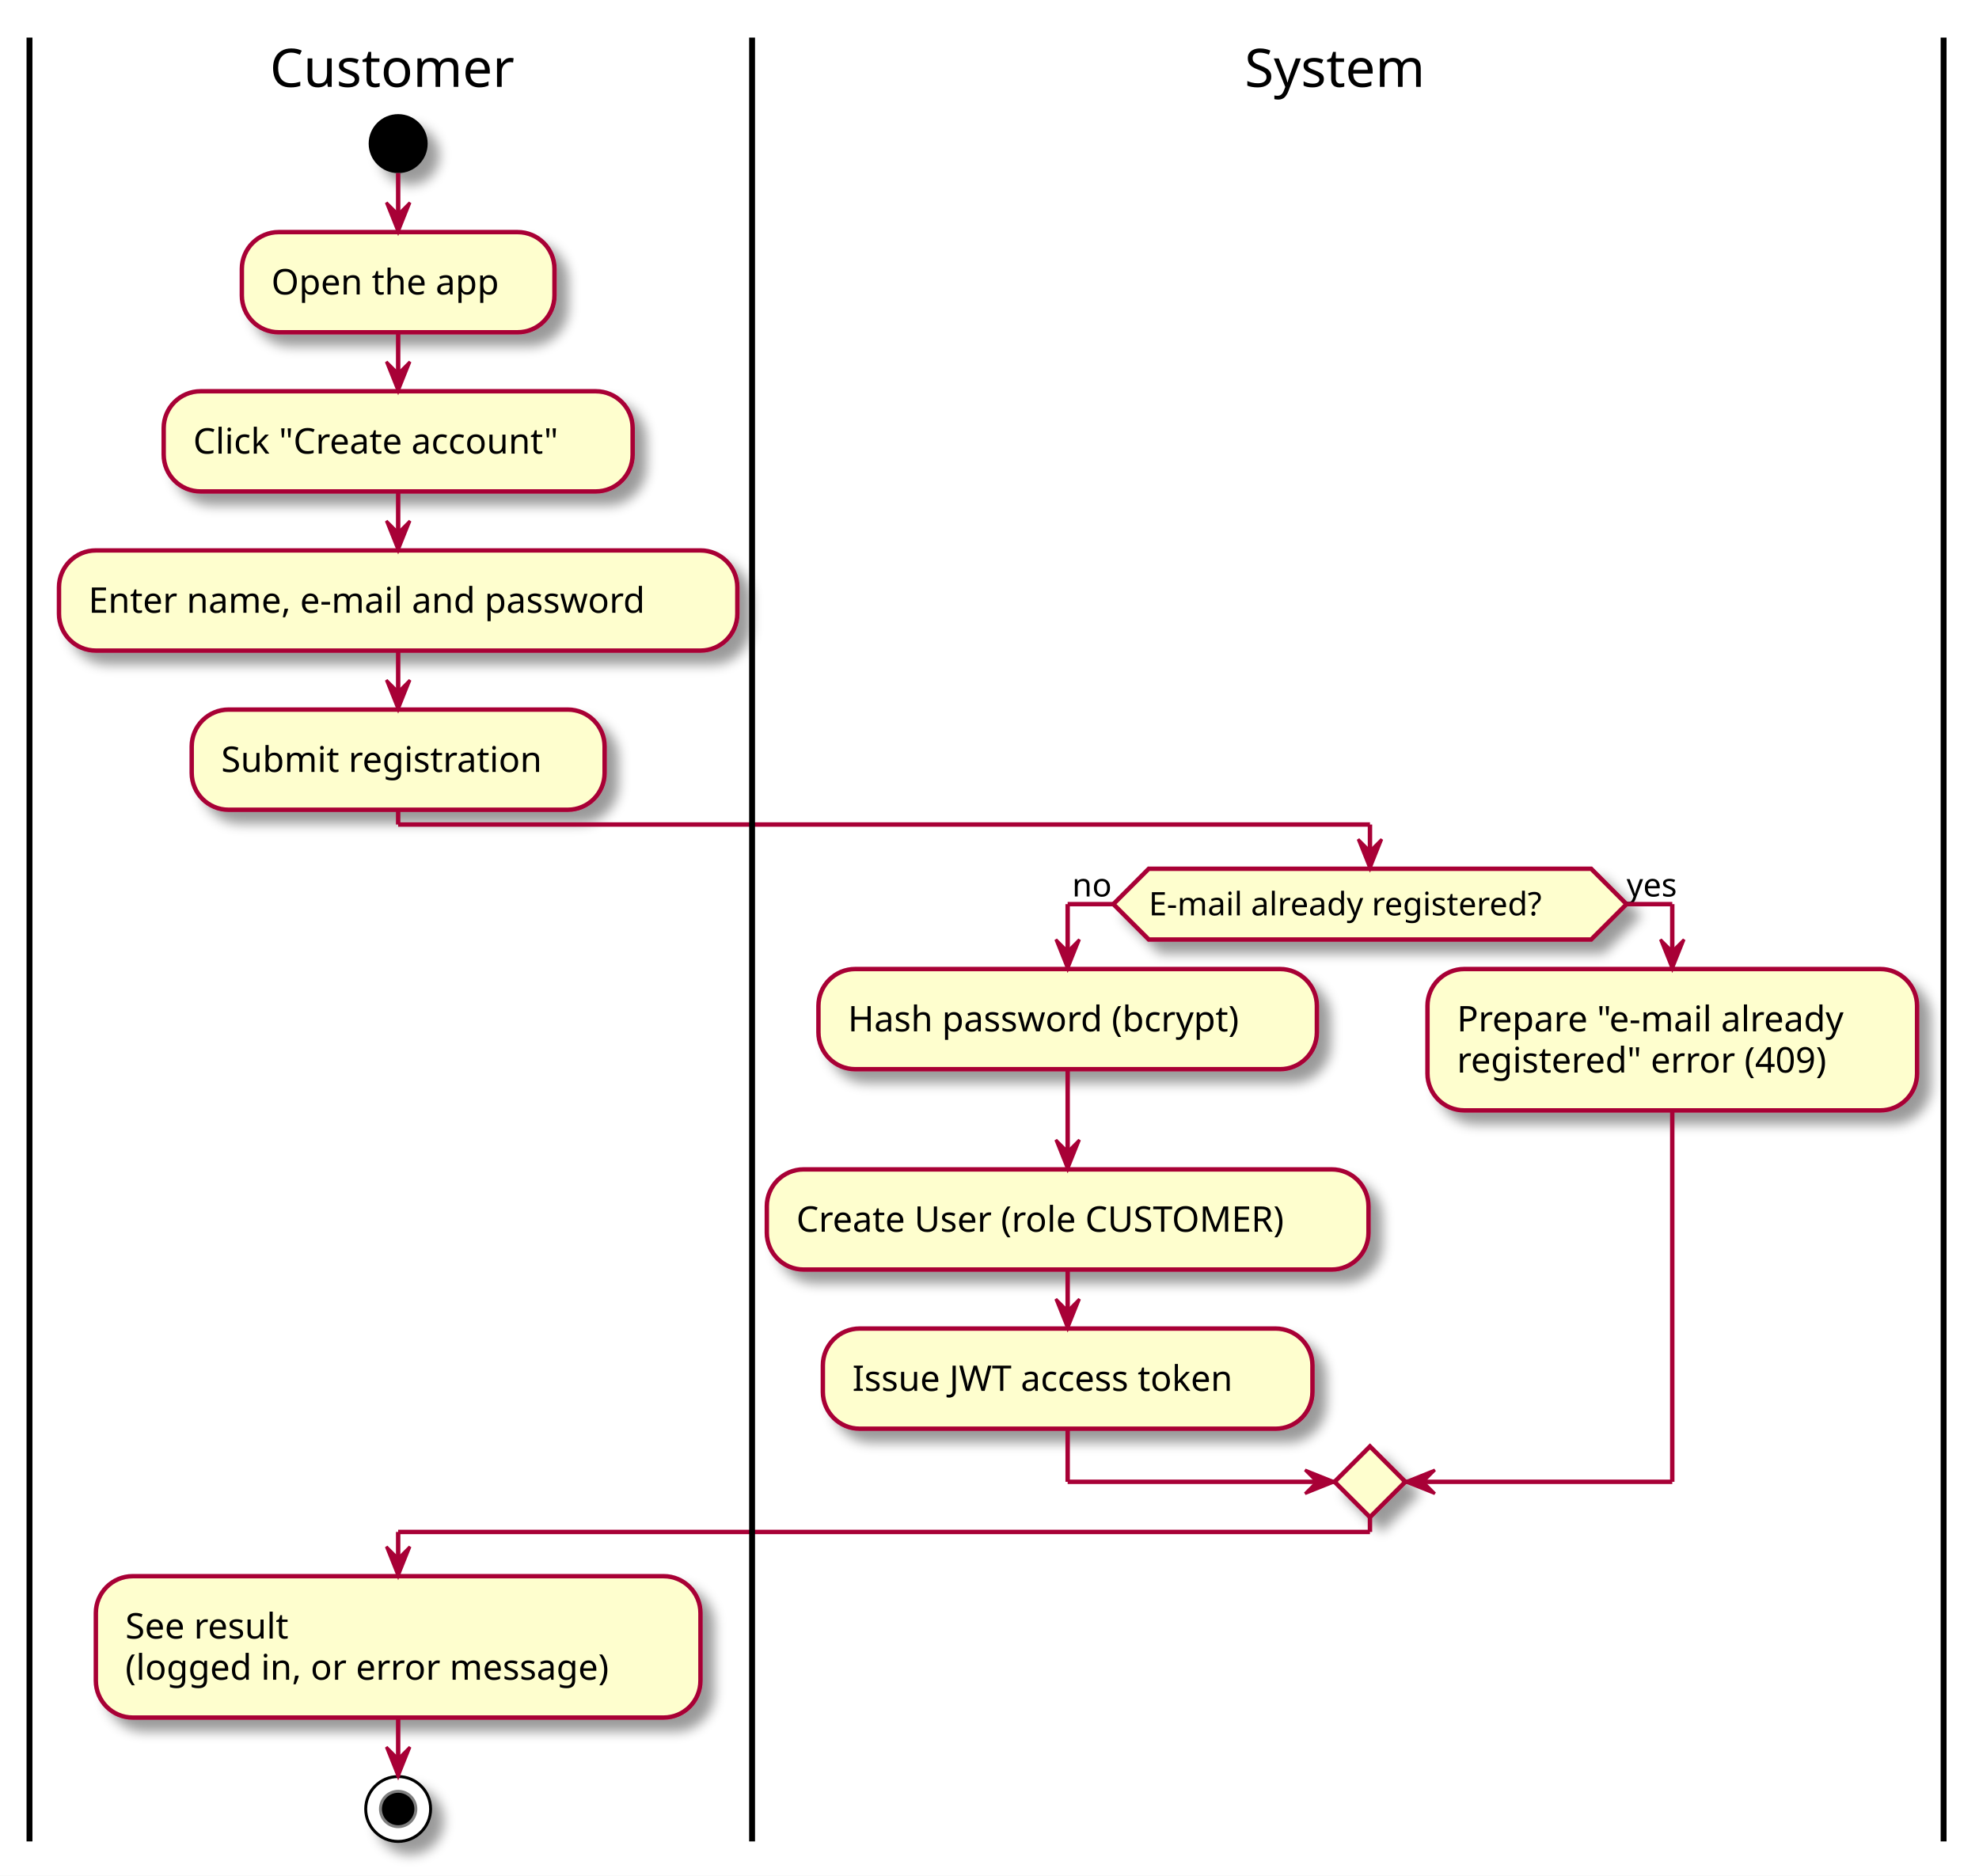
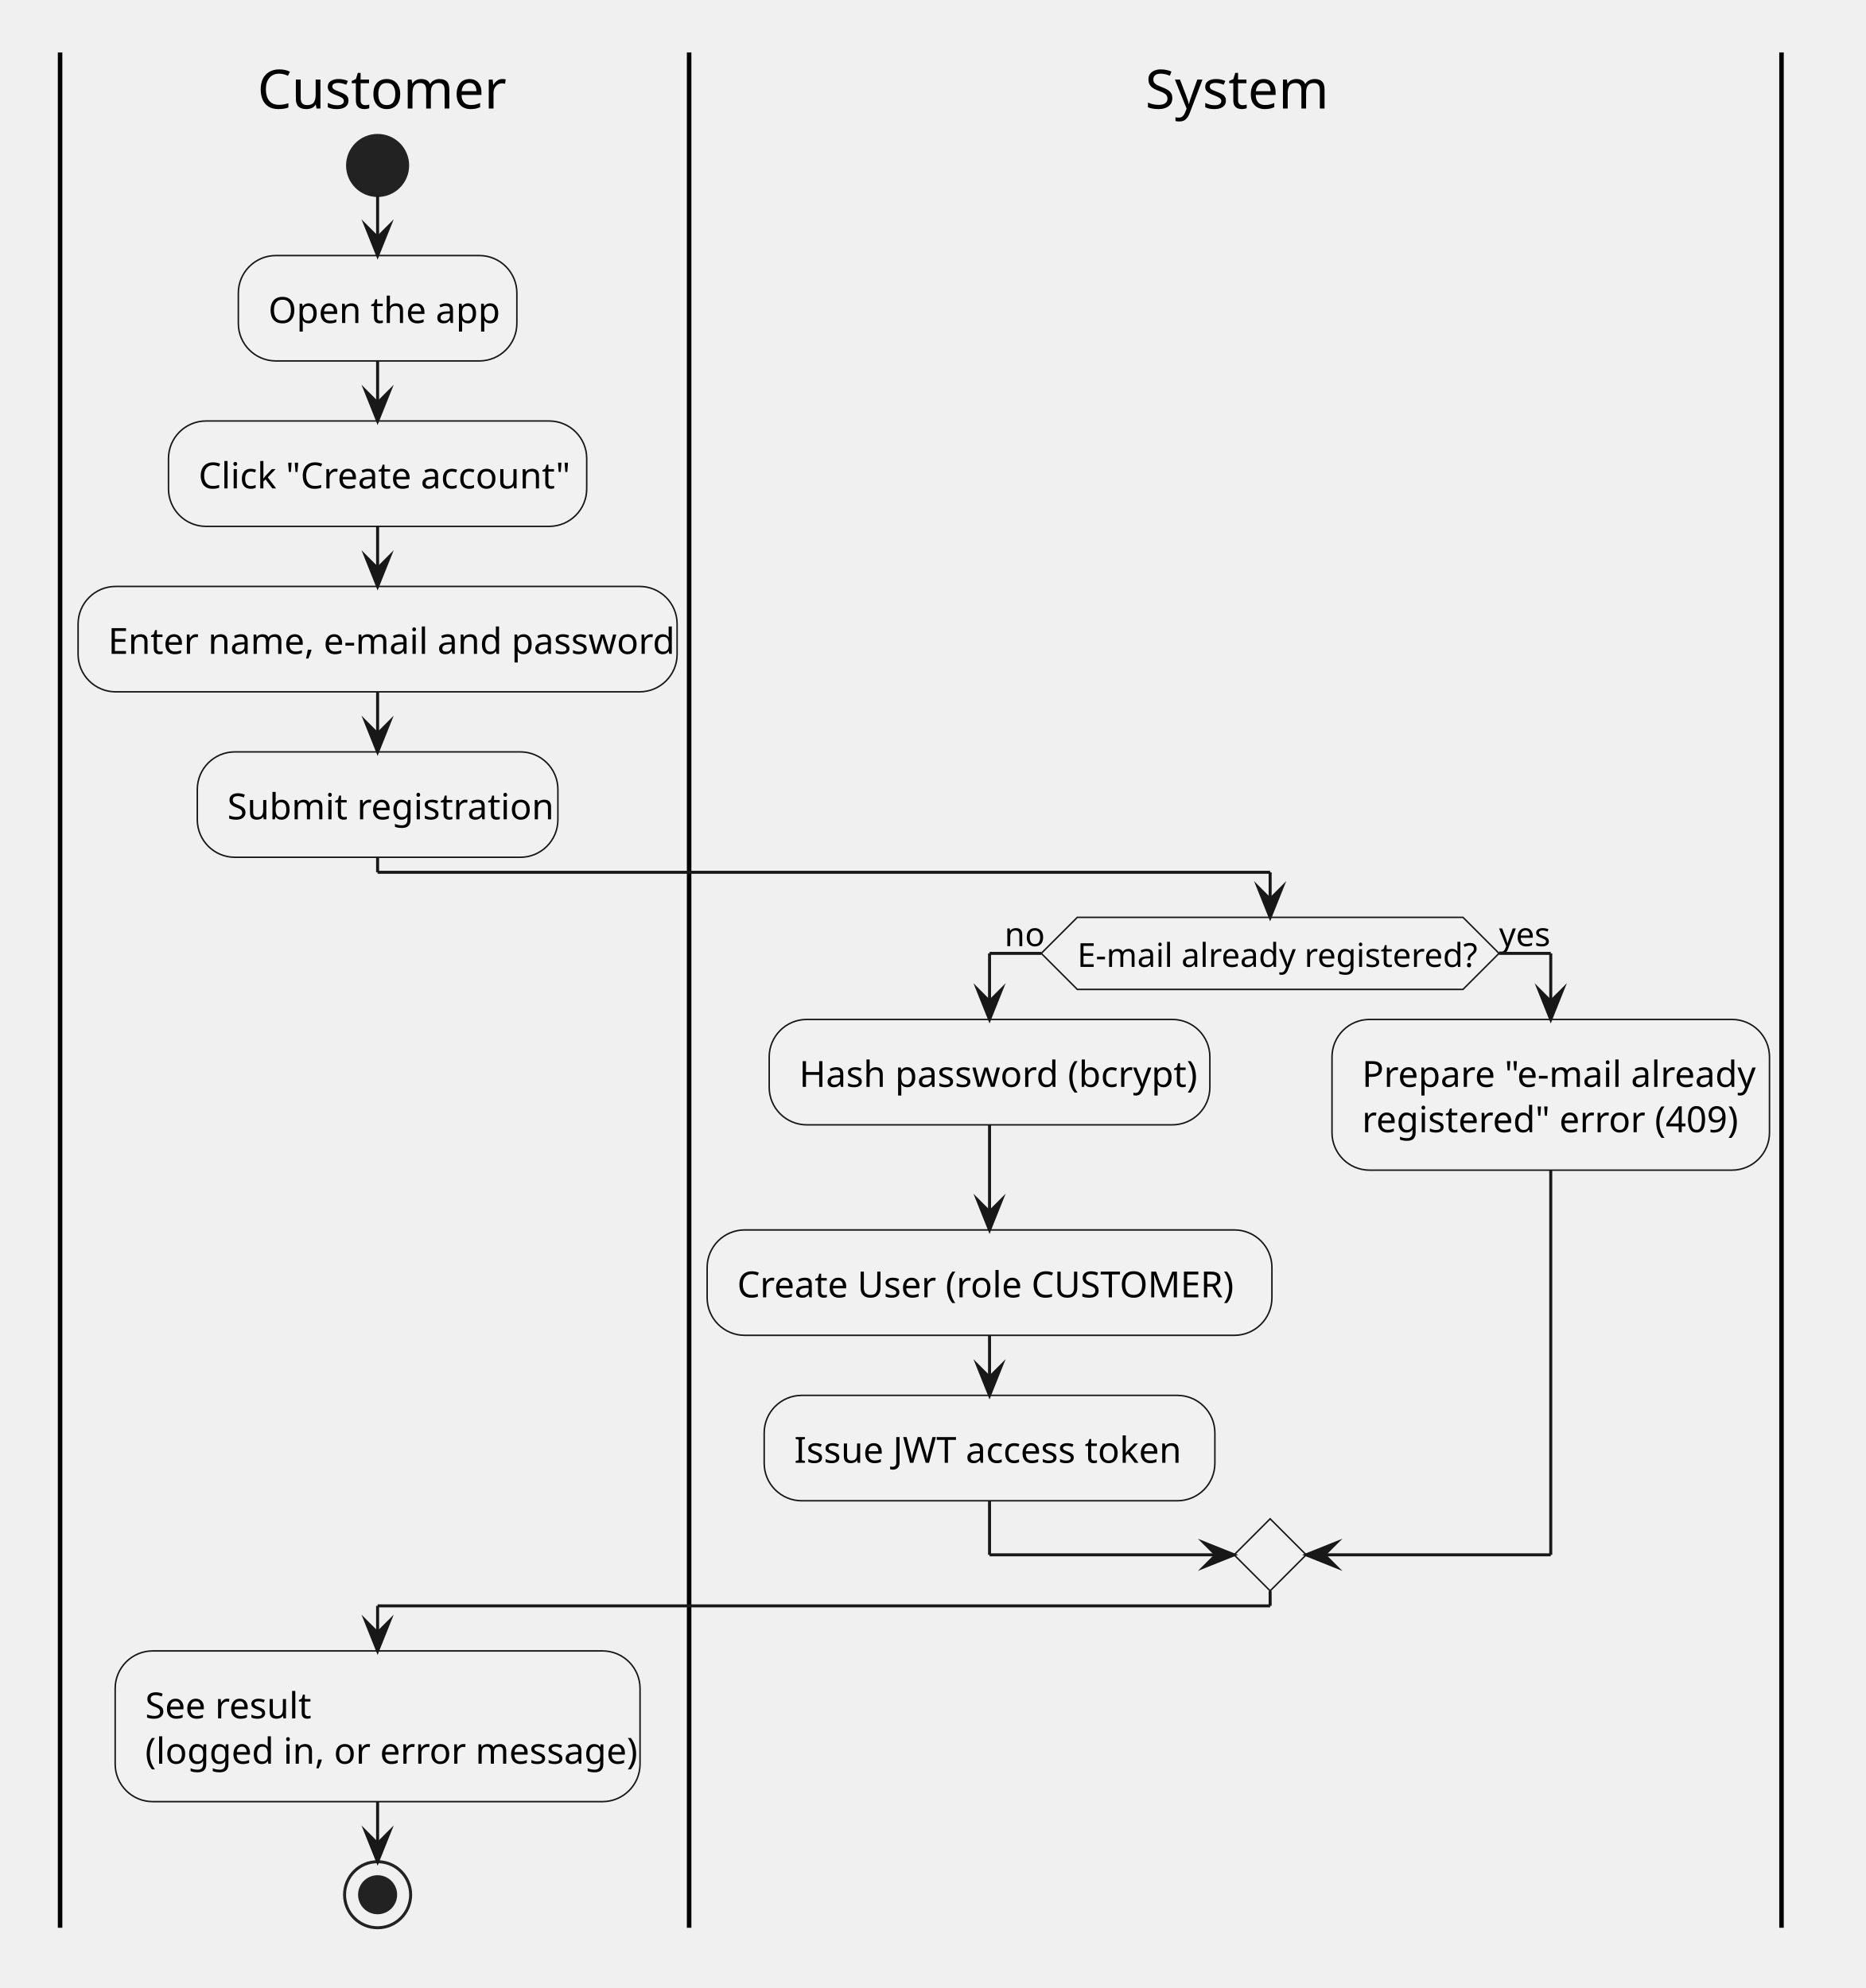
- <svg xmlns="http://www.w3.org/2000/svg" contentScriptType="application/ecmascript" contentStyleType="text/css" height="636px" preserveAspectRatio="none" style="width:671px;height:636px;" version="1.1" viewBox="0 0 671 636" width="671px" zoomAndPan="magnify">
-   <rect width="100%" height="100%" fill="white" />
-   <defs>
-     <filter height="300%" id="f20gdeny9jq0z" width="300%" x="-1" y="-1">
-       <feGaussianBlur result="blurOut" stdDeviation="2.0" />
-       <feColorMatrix in="blurOut" result="blurOut2" type="matrix" values="0 0 0 0 0 0 0 0 0 0 0 0 0 0 0 0 0 0 .4 0" />
-       <feOffset dx="4.0" dy="4.0" in="blurOut2" result="blurOut3" />
-       <feBlend in="SourceGraphic" in2="blurOut3" mode="normal" />
-     </filter>
-   </defs>
-   <g>
-     <ellipse cx="135" cy="48.698" fill="#000000" filter="url(#f20gdeny9jq0z)" rx="10" ry="10" style="stroke: none; stroke-width: 1.0;" />
-     <rect fill="#FEFECE" filter="url(#f20gdeny9jq0z)" height="33.969" rx="12.5" ry="12.5" style="stroke: #A80036; stroke-width: 1.5;" width="106" x="82" y="78.698" />
-     <text fill="#000000" font-family="sans-serif" font-size="12" lengthAdjust="spacingAndGlyphs" textLength="86" x="92" y="99.837">Open the app</text>
-     <rect fill="#FEFECE" filter="url(#f20gdeny9jq0z)" height="33.969" rx="12.5" ry="12.5" style="stroke: #A80036; stroke-width: 1.5;" width="159" x="55.5" y="132.667" />
-     <text fill="#000000" font-family="sans-serif" font-size="12" lengthAdjust="spacingAndGlyphs" textLength="139" x="65.5" y="153.806">Click "Create account"</text>
-     <rect fill="#FEFECE" filter="url(#f20gdeny9jq0z)" height="33.969" rx="12.5" ry="12.5" style="stroke: #A80036; stroke-width: 1.5;" width="230" x="20" y="186.636" />
-     <text fill="#000000" font-family="sans-serif" font-size="12" lengthAdjust="spacingAndGlyphs" textLength="210" x="30" y="207.774">Enter name, e-mail and password</text>
-     <rect fill="#FEFECE" filter="url(#f20gdeny9jq0z)" height="33.969" rx="12.5" ry="12.5" style="stroke: #A80036; stroke-width: 1.5;" width="140" x="65" y="240.605" />
-     <text fill="#000000" font-family="sans-serif" font-size="12" lengthAdjust="spacingAndGlyphs" textLength="120" x="75" y="261.743">Submit registration</text>
-     <rect fill="#FEFECE" filter="url(#f20gdeny9jq0z)" height="47.938" rx="12.5" ry="12.5" style="stroke: #A80036; stroke-width: 1.5;" width="205" x="32.5" y="534.448" />
-     <text fill="#000000" font-family="sans-serif" font-size="12" lengthAdjust="spacingAndGlyphs" textLength="64" x="42.5" y="555.587">See result</text>
-     <text fill="#000000" font-family="sans-serif" font-size="12" lengthAdjust="spacingAndGlyphs" textLength="185" x="42.5" y="569.556">(logged in, or error message)</text>
-     <ellipse cx="135" cy="613.386" fill="#FFFFFF" filter="url(#f20gdeny9jq0z)" rx="11" ry="11" style="stroke: #000000; stroke-width: 1.0;" />
-     <ellipse cx="135" cy="613.386" fill="#000000" rx="6" ry="6" style="stroke: #7F7F7F; stroke-width: 1.0;" />
-     <polygon fill="#FEFECE" filter="url(#f20gdeny9jq0z)" points="389.5,294.573,539.5,294.573,551.5,306.573,539.5,318.573,389.5,318.573,377.5,306.573,389.5,294.573" style="stroke: #A80036; stroke-width: 1.5;" />
-     <text fill="#000000" font-family="sans-serif" font-size="11" lengthAdjust="spacingAndGlyphs" textLength="150" x="389.5" y="310.381">E-mail already registered?</text>
-     <text fill="#000000" font-family="sans-serif" font-size="11" lengthAdjust="spacingAndGlyphs" textLength="14" x="363.5" y="303.979">no</text>
-     <text fill="#000000" font-family="sans-serif" font-size="11" lengthAdjust="spacingAndGlyphs" textLength="20" x="551.5" y="303.979">yes</text>
-     <rect fill="#FEFECE" filter="url(#f20gdeny9jq0z)" height="33.969" rx="12.5" ry="12.5" style="stroke: #A80036; stroke-width: 1.5;" width="169" x="277.5" y="328.573" />
-     <text fill="#000000" font-family="sans-serif" font-size="12" lengthAdjust="spacingAndGlyphs" textLength="149" x="287.5" y="349.712">Hash password (bcrypt)</text>
-     <rect fill="#FEFECE" filter="url(#f20gdeny9jq0z)" height="33.969" rx="12.5" ry="12.5" style="stroke: #A80036; stroke-width: 1.5;" width="204" x="260" y="396.511" />
-     <text fill="#000000" font-family="sans-serif" font-size="12" lengthAdjust="spacingAndGlyphs" textLength="184" x="270" y="417.649">Create User (role CUSTOMER)</text>
-     <rect fill="#FEFECE" filter="url(#f20gdeny9jq0z)" height="33.969" rx="12.5" ry="12.5" style="stroke: #A80036; stroke-width: 1.5;" width="166" x="279" y="450.479" />
-     <text fill="#000000" font-family="sans-serif" font-size="12" lengthAdjust="spacingAndGlyphs" textLength="146" x="289" y="471.618">Issue JWT access token</text>
-     <rect fill="#FEFECE" filter="url(#f20gdeny9jq0z)" height="47.938" rx="12.5" ry="12.5" style="stroke: #A80036; stroke-width: 1.5;" width="166" x="484" y="328.573" />
-     <text fill="#000000" font-family="sans-serif" font-size="12" lengthAdjust="spacingAndGlyphs" textLength="146" x="494" y="349.712">Prepare "e-mail already</text>
-     <text fill="#000000" font-family="sans-serif" font-size="12" lengthAdjust="spacingAndGlyphs" textLength="143" x="494" y="363.681">registered" error (409)</text>
-     <polygon fill="#FEFECE" filter="url(#f20gdeny9jq0z)" points="464.5,490.448,476.5,502.448,464.5,514.448,452.5,502.448,464.5,490.448" style="stroke: #A80036; stroke-width: 1.5;" />
-     <line style="stroke: #A80036; stroke-width: 1.5;" x1="135" x2="135" y1="58.698" y2="78.698" />
-     <polygon fill="#A80036" points="131,68.698,135,78.698,139,68.698,135,72.698" style="stroke: #A80036; stroke-width: 1.0;" />
-     <line style="stroke: #A80036; stroke-width: 1.5;" x1="135" x2="135" y1="112.667" y2="132.667" />
-     <polygon fill="#A80036" points="131,122.667,135,132.667,139,122.667,135,126.667" style="stroke: #A80036; stroke-width: 1.0;" />
-     <line style="stroke: #A80036; stroke-width: 1.5;" x1="135" x2="135" y1="166.636" y2="186.636" />
-     <polygon fill="#A80036" points="131,176.636,135,186.636,139,176.636,135,180.636" style="stroke: #A80036; stroke-width: 1.0;" />
-     <line style="stroke: #A80036; stroke-width: 1.5;" x1="135" x2="135" y1="220.605" y2="240.605" />
-     <polygon fill="#A80036" points="131,230.605,135,240.605,139,230.605,135,234.605" style="stroke: #A80036; stroke-width: 1.0;" />
-     <line style="stroke: #A80036; stroke-width: 1.5;" x1="135" x2="135" y1="582.386" y2="602.386" />
-     <polygon fill="#A80036" points="131,592.386,135,602.386,139,592.386,135,596.386" style="stroke: #A80036; stroke-width: 1.0;" />
-     <line style="stroke: #A80036; stroke-width: 1.5;" x1="362" x2="362" y1="362.542" y2="396.511" />
-     <polygon fill="#A80036" points="358,386.511,362,396.511,366,386.511,362,390.511" style="stroke: #A80036; stroke-width: 1.0;" />
-     <line style="stroke: #A80036; stroke-width: 1.5;" x1="362" x2="362" y1="430.479" y2="450.479" />
-     <polygon fill="#A80036" points="358,440.479,362,450.479,366,440.479,362,444.479" style="stroke: #A80036; stroke-width: 1.0;" />
-     <line style="stroke: #A80036; stroke-width: 1.5;" x1="377.5" x2="362" y1="306.573" y2="306.573" />
-     <line style="stroke: #A80036; stroke-width: 1.5;" x1="362" x2="362" y1="306.573" y2="328.573" />
-     <polygon fill="#A80036" points="358,318.573,362,328.573,366,318.573,362,322.573" style="stroke: #A80036; stroke-width: 1.0;" />
-     <line style="stroke: #A80036; stroke-width: 1.5;" x1="551.5" x2="567" y1="306.573" y2="306.573" />
-     <line style="stroke: #A80036; stroke-width: 1.5;" x1="567" x2="567" y1="306.573" y2="328.573" />
-     <polygon fill="#A80036" points="563,318.573,567,328.573,571,318.573,567,322.573" style="stroke: #A80036; stroke-width: 1.0;" />
-     <line style="stroke: #A80036; stroke-width: 1.5;" x1="362" x2="362" y1="484.448" y2="502.448" />
-     <line style="stroke: #A80036; stroke-width: 1.5;" x1="362" x2="452.5" y1="502.448" y2="502.448" />
-     <polygon fill="#A80036" points="442.5,498.448,452.5,502.448,442.5,506.448,446.5,502.448" style="stroke: #A80036; stroke-width: 1.0;" />
-     <line style="stroke: #A80036; stroke-width: 1.5;" x1="567" x2="567" y1="376.511" y2="502.448" />
-     <line style="stroke: #A80036; stroke-width: 1.5;" x1="567" x2="476.5" y1="502.448" y2="502.448" />
-     <polygon fill="#A80036" points="486.5,498.448,476.5,502.448,486.5,506.448,482.5,502.448" style="stroke: #A80036; stroke-width: 1.0;" />
-     <line style="stroke: #A80036; stroke-width: 1.5;" x1="135" x2="135" y1="274.573" y2="279.573" />
-     <line style="stroke: #A80036; stroke-width: 1.5;" x1="135" x2="464.5" y1="279.573" y2="279.573" />
-     <line style="stroke: #A80036; stroke-width: 1.5;" x1="464.5" x2="464.5" y1="279.573" y2="294.573" />
-     <polygon fill="#A80036" points="460.5,284.573,464.5,294.573,468.5,284.573,464.5,288.573" style="stroke: #A80036; stroke-width: 1.0;" />
-     <line style="stroke: #A80036; stroke-width: 1.5;" x1="464.5" x2="464.5" y1="514.448" y2="519.448" />
-     <line style="stroke: #A80036; stroke-width: 1.5;" x1="464.5" x2="135" y1="519.448" y2="519.448" />
-     <line style="stroke: #A80036; stroke-width: 1.5;" x1="135" x2="135" y1="519.448" y2="534.448" />
-     <polygon fill="#A80036" points="131,524.448,135,534.448,139,524.448,135,528.448" style="stroke: #A80036; stroke-width: 1.0;" />
-     <text fill="#000000" font-family="sans-serif" font-size="18" lengthAdjust="spacingAndGlyphs" textLength="86" x="91.5" y="29.453">Customer</text>
-     <text fill="#000000" font-family="sans-serif" font-size="18" lengthAdjust="spacingAndGlyphs" textLength="65" x="422" y="29.453">System</text>
-     <line style="stroke: #000000; stroke-width: 2.0;" x1="10" x2="10" y1="12.745" y2="624.386" />
-     <line style="stroke: #000000; stroke-width: 2.0;" x1="255" x2="255" y1="12.745" y2="624.386" />
-     <line style="stroke: #000000; stroke-width: 2.0;" x1="659" x2="659" y1="12.745" y2="624.386" />
+ <svg xmlns="http://www.w3.org/2000/svg" version="1.1" data-diagram-type="ACTIVITY" style="width:621px;height:662px;background:#FFFFFF;" width="621px" height="662px" viewBox="0 0 621 662" zoomAndPan="magnify" preserveAspectRatio="none" contentStyleType="text/css">
+   <defs />
+   <g font-family="sans-serif" lengthAdjust="spacing">
+     <rect x="20" y="17.455" width="574.592" height="22.641" fill="none" style="stroke:none;" />
+     <ellipse cx="125.71" cy="55.096" rx="10" ry="10" fill="#222" style="stroke:#222;stroke-width:1;" />
+     <rect x="79.347" y="85.096" width="92.727" height="35.094" fill="#F1F1F1" style="stroke:#181818;stroke-width:0.5;" rx="12.5" ry="12.5" />
+     <text x="89.347" y="107.553" fill="#000" font-size="12" textLength="72.727">Open the app</text>
+     <rect x="56.094" y="140.189" width="139.232" height="35.094" fill="#F1F1F1" style="stroke:#181818;stroke-width:0.5;" rx="12.5" ry="12.5" />
+     <text x="66.094" y="162.646" fill="#000" font-size="12" textLength="119.232">Click "Create account"</text>
+     <rect x="26" y="195.283" width="199.42" height="35.094" fill="#F1F1F1" style="stroke:#181818;stroke-width:0.5;" rx="12.5" ry="12.5" />
+     <text x="36" y="217.74" fill="#000" font-size="12" textLength="179.42">Enter name, e-mail and password</text>
+     <rect x="65.688" y="250.377" width="120.043" height="35.094" fill="#F1F1F1" style="stroke:#181818;stroke-width:0.5;" rx="12.5" ry="12.5" />
+     <text x="75.688" y="272.834" fill="#000" font-size="12" textLength="100.043">Submit registration</text>
+     <rect x="38.343" y="549.752" width="174.734" height="50.188" fill="#F1F1F1" style="stroke:#181818;stroke-width:0.5;" rx="12.5" ry="12.5" />
+     <text x="48.343" y="572.209" fill="#000" font-size="12" textLength="54.029">See result</text>
+     <text x="48.343" y="587.303" fill="#000" font-size="12" textLength="154.734">(logged in, or error message)</text>
+     <ellipse cx="125.71" cy="630.939" rx="11" ry="11" fill="none" style="stroke:#222;stroke-width:1;" />
+     <ellipse cx="125.71" cy="630.939" rx="6" ry="6" fill="#222" style="stroke:#222;stroke-width:1;" />
+     <line x1="20" y1="17.455" x2="20" y2="641.939" style="stroke:#000;stroke-width:1.5;" />
+     <polygon points="358.654,305.471,487.045,305.471,499.045,317.471,487.045,329.471,358.654,329.471,346.654,317.471,358.654,305.471" fill="#F1F1F1" style="stroke:#181818;stroke-width:0.5;stroke-linejoin:miter;stroke-miterlimit:10;" />
+     <text x="358.654" y="321.972" fill="#000" font-size="11" textLength="128.391">E-mail already registered?</text>
+     <text x="334.419" y="315.054" fill="#000" font-size="11" textLength="12.235">no</text>
+     <text x="499.045" y="315.054" fill="#000" font-size="11" textLength="17.118">yes</text>
+     <rect x="256.077" y="339.471" width="146.709" height="35.094" fill="#F1F1F1" style="stroke:#181818;stroke-width:0.5;" rx="12.5" ry="12.5" />
+     <text x="266.077" y="361.928" fill="#000" font-size="12" textLength="126.709">Hash password (bcrypt)</text>
+     <rect x="235.42" y="409.564" width="188.023" height="35.094" fill="#F1F1F1" style="stroke:#181818;stroke-width:0.5;" rx="12.5" ry="12.5" />
+     <text x="245.42" y="432.021" fill="#000" font-size="12" textLength="168.023">Create User (role CUSTOMER)</text>
+     <rect x="254.41" y="464.658" width="150.043" height="35.094" fill="#F1F1F1" style="stroke:#181818;stroke-width:0.5;" rx="12.5" ry="12.5" />
+     <text x="264.41" y="487.115" fill="#000" font-size="12" textLength="130.043">Issue JWT access token</text>
+     <rect x="443.443" y="339.471" width="145.648" height="50.188" fill="#F1F1F1" style="stroke:#181818;stroke-width:0.5;" rx="12.5" ry="12.5" />
+     <text x="453.443" y="361.928" fill="#000" font-size="12" textLength="125.648">Prepare "e-mail already</text>
+     <text x="453.443" y="377.021" fill="#000" font-size="12" textLength="117.639">registered" error (409)</text>
+     <polygon points="422.85,505.752,434.85,517.752,422.85,529.752,410.85,517.752,422.85,505.752" fill="#F1F1F1" style="stroke:#181818;stroke-width:0.5;stroke-linejoin:miter;stroke-miterlimit:10;" />
+     <line x1="229.42" y1="17.455" x2="229.42" y2="641.939" style="stroke:#000;stroke-width:1.5;" />
+     <line x1="593.092" y1="17.455" x2="593.092" y2="641.939" style="stroke:#000;stroke-width:1.5;" />
+     <line x1="125.71" y1="65.096" x2="125.71" y2="85.096" style="stroke:#181818;stroke-width:1;" />
+     <polygon points="121.71,75.096,125.71,85.096,129.71,75.096,125.71,79.096" fill="#181818" style="stroke:#181818;stroke-width:1;stroke-linejoin:miter;stroke-miterlimit:10;" />
+     <line x1="125.71" y1="120.189" x2="125.71" y2="140.189" style="stroke:#181818;stroke-width:1;" />
+     <polygon points="121.71,130.189,125.71,140.189,129.71,130.189,125.71,134.189" fill="#181818" style="stroke:#181818;stroke-width:1;stroke-linejoin:miter;stroke-miterlimit:10;" />
+     <line x1="125.71" y1="175.283" x2="125.71" y2="195.283" style="stroke:#181818;stroke-width:1;" />
+     <polygon points="121.71,185.283,125.71,195.283,129.71,185.283,125.71,189.283" fill="#181818" style="stroke:#181818;stroke-width:1;stroke-linejoin:miter;stroke-miterlimit:10;" />
+     <line x1="125.71" y1="230.377" x2="125.71" y2="250.377" style="stroke:#181818;stroke-width:1;" />
+     <polygon points="121.71,240.377,125.71,250.377,129.71,240.377,125.71,244.377" fill="#181818" style="stroke:#181818;stroke-width:1;stroke-linejoin:miter;stroke-miterlimit:10;" />
+     <line x1="125.71" y1="599.939" x2="125.71" y2="619.939" style="stroke:#181818;stroke-width:1;" />
+     <polygon points="121.71,609.939,125.71,619.939,129.71,609.939,125.71,613.939" fill="#181818" style="stroke:#181818;stroke-width:1;stroke-linejoin:miter;stroke-miterlimit:10;" />
+     <line x1="329.432" y1="374.564" x2="329.432" y2="409.564" style="stroke:#181818;stroke-width:1;" />
+     <polygon points="325.432,399.564,329.432,409.564,333.432,399.564,329.432,403.564" fill="#181818" style="stroke:#181818;stroke-width:1;stroke-linejoin:miter;stroke-miterlimit:10;" />
+     <line x1="329.432" y1="444.658" x2="329.432" y2="464.658" style="stroke:#181818;stroke-width:1;" />
+     <polygon points="325.432,454.658,329.432,464.658,333.432,454.658,329.432,458.658" fill="#181818" style="stroke:#181818;stroke-width:1;stroke-linejoin:miter;stroke-miterlimit:10;" />
+     <line x1="346.654" y1="317.471" x2="329.432" y2="317.471" style="stroke:#181818;stroke-width:1;" />
+     <line x1="329.432" y1="317.471" x2="329.432" y2="339.471" style="stroke:#181818;stroke-width:1;" />
+     <polygon points="325.432,329.471,329.432,339.471,333.432,329.471,329.432,333.471" fill="#181818" style="stroke:#181818;stroke-width:1;stroke-linejoin:miter;stroke-miterlimit:10;" />
+     <line x1="499.045" y1="317.471" x2="516.268" y2="317.471" style="stroke:#181818;stroke-width:1;" />
+     <line x1="516.268" y1="317.471" x2="516.268" y2="339.471" style="stroke:#181818;stroke-width:1;" />
+     <polygon points="512.268,329.471,516.268,339.471,520.268,329.471,516.268,333.471" fill="#181818" style="stroke:#181818;stroke-width:1;stroke-linejoin:miter;stroke-miterlimit:10;" />
+     <line x1="329.432" y1="499.752" x2="329.432" y2="517.752" style="stroke:#181818;stroke-width:1;" />
+     <line x1="329.432" y1="517.752" x2="410.85" y2="517.752" style="stroke:#181818;stroke-width:1;" />
+     <polygon points="400.85,513.752,410.85,517.752,400.85,521.752,404.85,517.752" fill="#181818" style="stroke:#181818;stroke-width:1;stroke-linejoin:miter;stroke-miterlimit:10;" />
+     <line x1="516.268" y1="389.658" x2="516.268" y2="517.752" style="stroke:#181818;stroke-width:1;" />
+     <line x1="516.268" y1="517.752" x2="434.85" y2="517.752" style="stroke:#181818;stroke-width:1;" />
+     <polygon points="444.85,513.752,434.85,517.752,444.85,521.752,440.85,517.752" fill="#181818" style="stroke:#181818;stroke-width:1;stroke-linejoin:miter;stroke-miterlimit:10;" />
+     <line x1="125.71" y1="285.471" x2="125.71" y2="290.471" style="stroke:#181818;stroke-width:1;" />
+     <line x1="125.71" y1="290.471" x2="422.85" y2="290.471" style="stroke:#181818;stroke-width:1;" />
+     <line x1="422.85" y1="290.471" x2="422.85" y2="305.471" style="stroke:#181818;stroke-width:1;" />
+     <polygon points="418.85,295.471,422.85,305.471,426.85,295.471,422.85,299.471" fill="#181818" style="stroke:#181818;stroke-width:1;stroke-linejoin:miter;stroke-miterlimit:10;" />
+     <line x1="422.85" y1="529.752" x2="422.85" y2="534.752" style="stroke:#181818;stroke-width:1;" />
+     <line x1="422.85" y1="534.752" x2="125.71" y2="534.752" style="stroke:#181818;stroke-width:1;" />
+     <line x1="125.71" y1="534.752" x2="125.71" y2="549.752" style="stroke:#181818;stroke-width:1;" />
+     <polygon points="121.71,539.752,125.71,549.752,129.71,539.752,125.71,543.752" fill="#181818" style="stroke:#181818;stroke-width:1;stroke-linejoin:miter;stroke-miterlimit:10;" />
+     <text x="85.7" y="36.141" fill="#000" font-size="18" textLength="78.021">Customer</text>
+     <text x="381.25" y="36.141" fill="#000" font-size="18" textLength="60.012">System</text>
  </g>
</svg>
